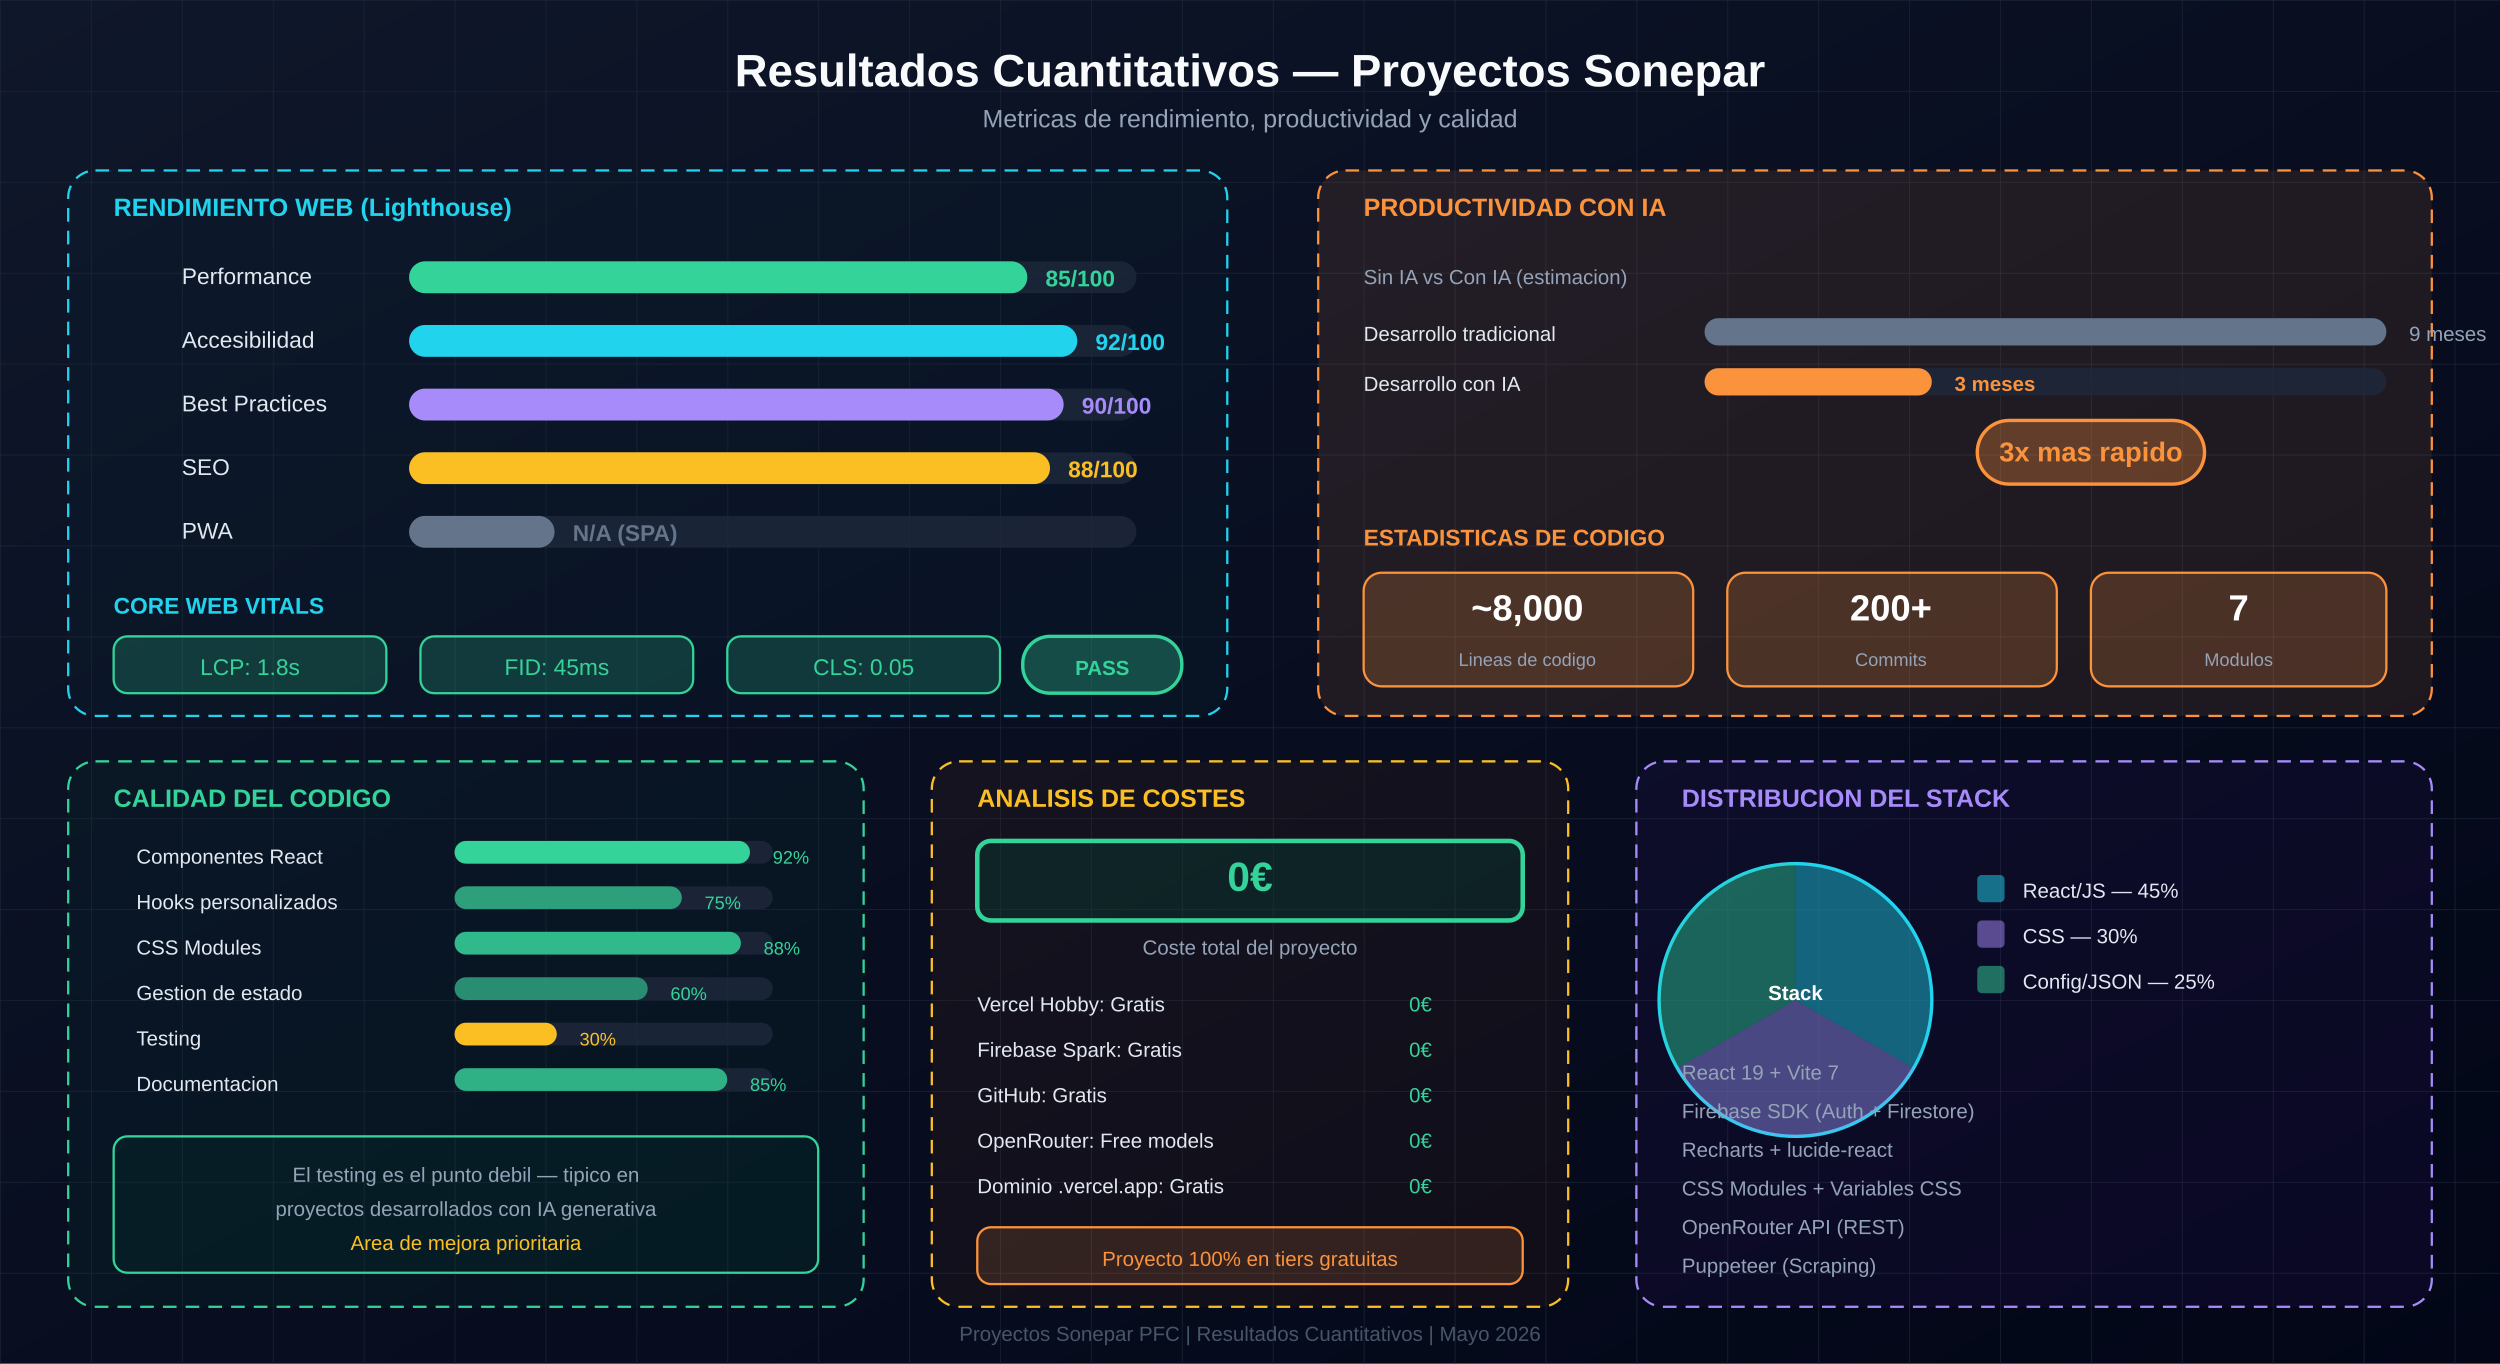
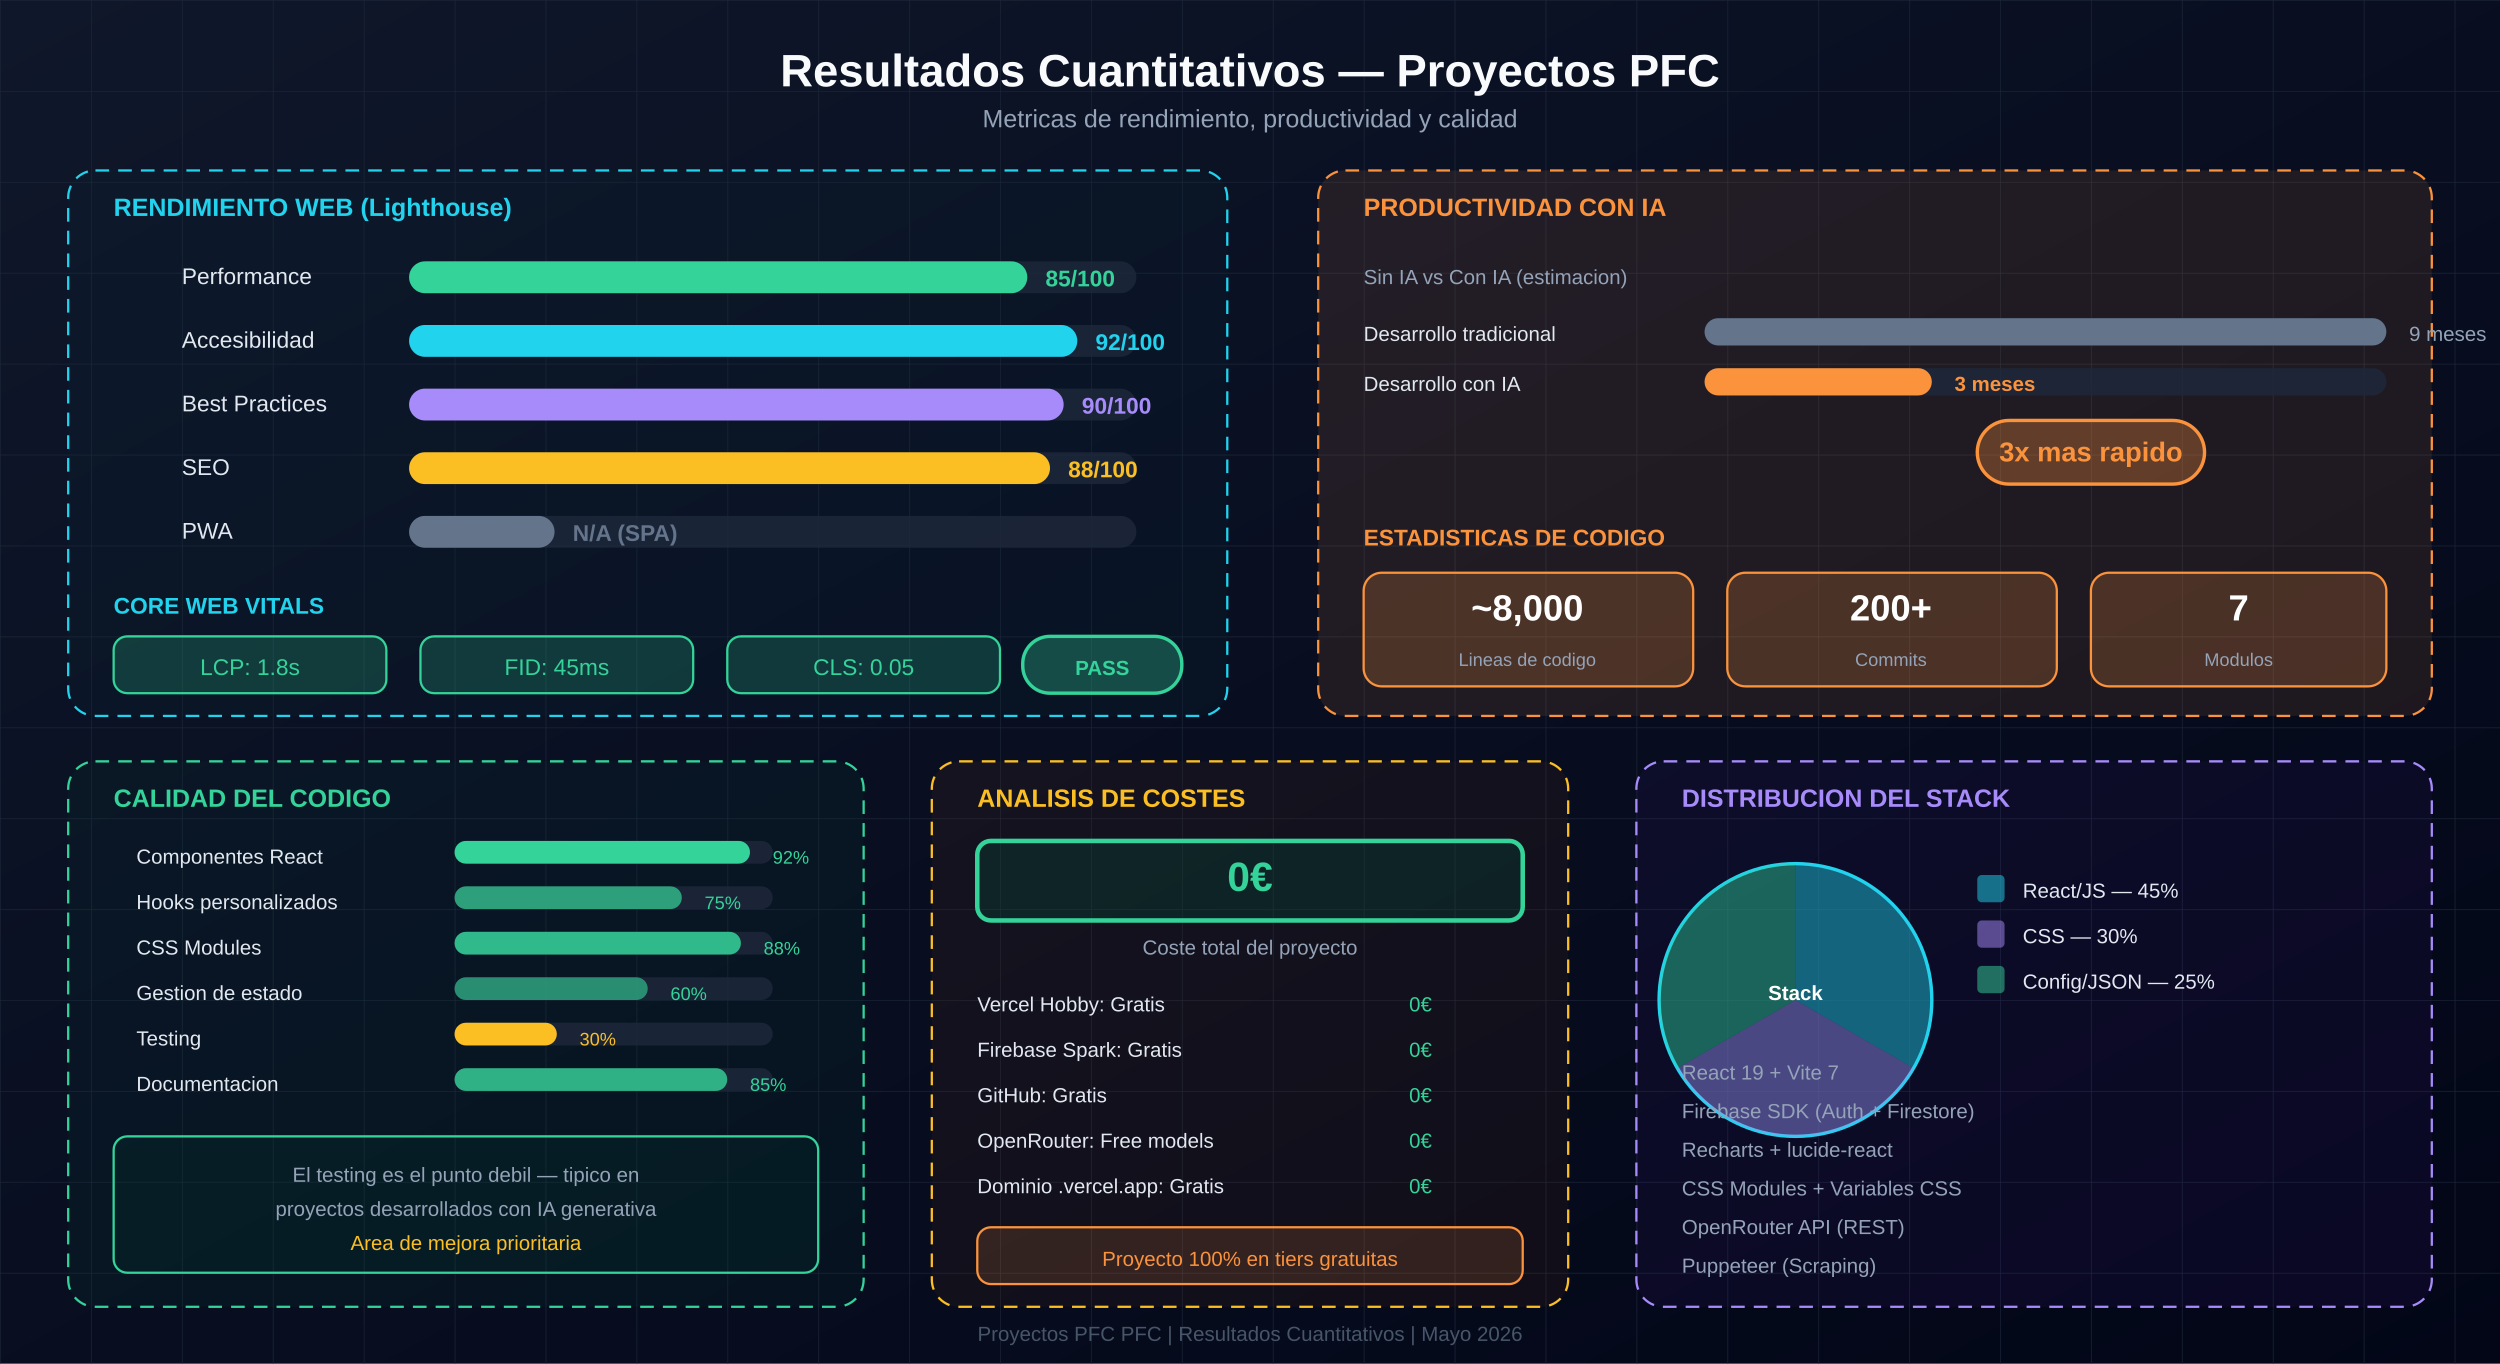
<svg xmlns="http://www.w3.org/2000/svg" viewBox="0 0 1100 600" font-family="'Segoe UI', Arial, sans-serif">
  <defs>
    <linearGradient id="bg" x1="0%" y1="0%" x2="100%" y2="100%">
      <stop offset="0%" style="stop-color:#0f172a" />
      <stop offset="100%" style="stop-color:#020617" />
    </linearGradient>
    <pattern id="grid" width="40" height="40" patternUnits="userSpaceOnUse">
      <path d="M 40 0 L 0 0 0 40" fill="none" stroke="#1e293b" stroke-width="0.5" />
    </pattern>
    <marker id="arrow" markerWidth="10" markerHeight="7" refX="9" refY="3.5" orient="auto">
      <polygon points="0 0, 10 3.5, 0 7" fill="#64748b" />
    </marker>
  </defs>
  <rect width="1100" height="600" fill="url(#bg)" />
  <rect width="1100" height="600" fill="url(#grid)" />
-   <text x="550" y="38" fill="#f8fafc" font-size="20" font-weight="700" text-anchor="middle">Resultados Cuantitativos — Proyectos Sonepar</text>
+   <text x="550" y="38" fill="#f8fafc" font-size="20" font-weight="700" text-anchor="middle">Resultados Cuantitativos — Proyectos PFC</text>
  <text x="550" y="56" fill="#94a3b8" font-size="11" text-anchor="middle">Metricas de rendimiento, productividad y calidad</text>
  <rect x="30" y="75" width="510" height="240" rx="12" fill="rgba(8, 51, 68, 0.1)" stroke="#22d3ee" stroke-width="1" stroke-dasharray="6,4" />
  <text x="50" y="95" fill="#22d3ee" font-size="11" font-weight="600">RENDIMIENTO WEB (Lighthouse)</text>
  <text x="80" y="125" fill="#e2e8f0" font-size="10">Performance</text>
  <rect x="180" y="115" width="320" height="14" rx="7" fill="rgba(30, 41, 59, 0.8)" />
  <rect x="180" y="115" width="272" height="14" rx="7" fill="#34d399" />
  <text x="460" y="126" fill="#34d399" font-size="10" font-weight="600">85/100</text>
  <text x="80" y="153" fill="#e2e8f0" font-size="10">Accesibilidad</text>
  <rect x="180" y="143" width="320" height="14" rx="7" fill="rgba(30, 41, 59, 0.8)" />
  <rect x="180" y="143" width="294" height="14" rx="7" fill="#22d3ee" />
  <text x="482" y="154" fill="#22d3ee" font-size="10" font-weight="600">92/100</text>
  <text x="80" y="181" fill="#e2e8f0" font-size="10">Best Practices</text>
  <rect x="180" y="171" width="320" height="14" rx="7" fill="rgba(30, 41, 59, 0.8)" />
  <rect x="180" y="171" width="288" height="14" rx="7" fill="#a78bfa" />
  <text x="476" y="182" fill="#a78bfa" font-size="10" font-weight="600">90/100</text>
  <text x="80" y="209" fill="#e2e8f0" font-size="10">SEO</text>
  <rect x="180" y="199" width="320" height="14" rx="7" fill="rgba(30, 41, 59, 0.8)" />
  <rect x="180" y="199" width="282" height="14" rx="7" fill="#fbbf24" />
  <text x="470" y="210" fill="#fbbf24" font-size="10" font-weight="600">88/100</text>
  <text x="80" y="237" fill="#e2e8f0" font-size="10">PWA</text>
  <rect x="180" y="227" width="320" height="14" rx="7" fill="rgba(30, 41, 59, 0.8)" />
  <rect x="180" y="227" width="64" height="14" rx="7" fill="#64748b" />
  <text x="252" y="238" fill="#64748b" font-size="10" font-weight="600">N/A (SPA)</text>
  <text x="50" y="270" fill="#22d3ee" font-size="10" font-weight="600">CORE WEB VITALS</text>
  <rect x="50" y="280" width="120" height="25" rx="6" fill="rgba(52, 211, 153, 0.2)" stroke="#34d399" stroke-width="1" />
  <text x="110" y="297" fill="#34d399" font-size="10" text-anchor="middle">LCP: 1.8s</text>
  <rect x="185" y="280" width="120" height="25" rx="6" fill="rgba(52, 211, 153, 0.2)" stroke="#34d399" stroke-width="1" />
  <text x="245" y="297" fill="#34d399" font-size="10" text-anchor="middle">FID: 45ms</text>
  <rect x="320" y="280" width="120" height="25" rx="6" fill="rgba(52, 211, 153, 0.2)" stroke="#34d399" stroke-width="1" />
  <text x="380" y="297" fill="#34d399" font-size="10" text-anchor="middle">CLS: 0.05</text>
  <rect x="450" y="280" width="70" height="25" rx="12" fill="rgba(52, 211, 153, 0.3)" stroke="#34d399" stroke-width="1.5" />
  <text x="485" y="297" fill="#34d399" font-size="9" font-weight="700" text-anchor="middle">PASS</text>
  <rect x="580" y="75" width="490" height="240" rx="12" fill="rgba(251, 146, 60, 0.1)" stroke="#fb923c" stroke-width="1" stroke-dasharray="6,4" />
  <text x="600" y="95" fill="#fb923c" font-size="11" font-weight="600">PRODUCTIVIDAD CON IA</text>
  <text x="600" y="125" fill="#94a3b8" font-size="9">Sin IA vs Con IA (estimacion)</text>
  <text x="600" y="150" fill="#e2e8f0" font-size="9">Desarrollo tradicional</text>
  <rect x="750" y="140" width="300" height="12" rx="6" fill="rgba(30, 41, 59, 0.8)" />
  <rect x="750" y="140" width="300" height="12" rx="6" fill="#64748b" />
  <text x="1060" y="150" fill="#94a3b8" font-size="9">9 meses</text>
  <text x="600" y="172" fill="#e2e8f0" font-size="9">Desarrollo con IA</text>
  <rect x="750" y="162" width="300" height="12" rx="6" fill="rgba(30, 41, 59, 0.8)" />
  <rect x="750" y="162" width="100" height="12" rx="6" fill="#fb923c" />
  <text x="860" y="172" fill="#fb923c" font-size="9" font-weight="600">3 meses</text>
  <rect x="870" y="185" width="100" height="28" rx="14" fill="rgba(251, 146, 60, 0.3)" stroke="#fb923c" stroke-width="1.5" />
  <text x="920" y="203" fill="#fb923c" font-size="12" font-weight="700" text-anchor="middle">3x mas rapido</text>
  <text x="600" y="240" fill="#fb923c" font-size="10" font-weight="600">ESTADISTICAS DE CODIGO</text>
  <rect x="600" y="252" width="145" height="50" rx="8" fill="rgba(251, 146, 60, 0.2)" stroke="#fb923c" stroke-width="1" />
  <text x="672" y="273" fill="white" font-size="16" font-weight="700" text-anchor="middle">~8,000</text>
  <text x="672" y="293" fill="#94a3b8" font-size="8" text-anchor="middle">Lineas de codigo</text>
  <rect x="760" y="252" width="145" height="50" rx="8" fill="rgba(251, 146, 60, 0.2)" stroke="#fb923c" stroke-width="1" />
  <text x="832" y="273" fill="white" font-size="16" font-weight="700" text-anchor="middle">200+</text>
  <text x="832" y="293" fill="#94a3b8" font-size="8" text-anchor="middle">Commits</text>
  <rect x="920" y="252" width="130" height="50" rx="8" fill="rgba(251, 146, 60, 0.2)" stroke="#fb923c" stroke-width="1" />
  <text x="985" y="273" fill="white" font-size="16" font-weight="700" text-anchor="middle">7</text>
  <text x="985" y="293" fill="#94a3b8" font-size="8" text-anchor="middle">Modulos</text>
  <rect x="30" y="335" width="350" height="240" rx="12" fill="rgba(6, 78, 59, 0.1)" stroke="#34d399" stroke-width="1" stroke-dasharray="6,4" />
  <text x="50" y="355" fill="#34d399" font-size="11" font-weight="600">CALIDAD DEL CODIGO</text>
  <text x="60" y="380" fill="#e2e8f0" font-size="9">Componentes React</text>
  <rect x="200" y="370" width="140" height="10" rx="5" fill="rgba(30, 41, 59, 0.8)" />
  <rect x="200" y="370" width="130" height="10" rx="5" fill="#34d399" />
  <text x="340" y="380" fill="#34d399" font-size="8">92%</text>
  <text x="60" y="400" fill="#e2e8f0" font-size="9">Hooks personalizados</text>
  <rect x="200" y="390" width="140" height="10" rx="5" fill="rgba(30, 41, 59, 0.8)" />
  <rect x="200" y="390" width="100" height="10" rx="5" fill="#34d399" opacity="0.7" />
  <text x="310" y="400" fill="#34d399" font-size="8">75%</text>
  <text x="60" y="420" fill="#e2e8f0" font-size="9">CSS Modules</text>
  <rect x="200" y="410" width="140" height="10" rx="5" fill="rgba(30, 41, 59, 0.8)" />
  <rect x="200" y="410" width="126" height="10" rx="5" fill="#34d399" opacity="0.85" />
  <text x="336" y="420" fill="#34d399" font-size="8">88%</text>
  <text x="60" y="440" fill="#e2e8f0" font-size="9">Gestion de estado</text>
  <rect x="200" y="430" width="140" height="10" rx="5" fill="rgba(30, 41, 59, 0.8)" />
  <rect x="200" y="430" width="85" height="10" rx="5" fill="#34d399" opacity="0.6" />
  <text x="295" y="440" fill="#34d399" font-size="8">60%</text>
  <text x="60" y="460" fill="#e2e8f0" font-size="9">Testing</text>
  <rect x="200" y="450" width="140" height="10" rx="5" fill="rgba(30, 41, 59, 0.8)" />
  <rect x="200" y="450" width="45" height="10" rx="5" fill="#fbbf24" />
  <text x="255" y="460" fill="#fbbf24" font-size="8">30%</text>
  <text x="60" y="480" fill="#e2e8f0" font-size="9">Documentacion</text>
  <rect x="200" y="470" width="140" height="10" rx="5" fill="rgba(30, 41, 59, 0.8)" />
  <rect x="200" y="470" width="120" height="10" rx="5" fill="#34d399" opacity="0.8" />
  <text x="330" y="480" fill="#34d399" font-size="8">85%</text>
  <rect x="50" y="500" width="310" height="60" rx="6" fill="rgba(6, 78, 59, 0.15)" stroke="#34d399" stroke-width="1" />
  <text x="205" y="520" fill="#94a3b8" font-size="9" text-anchor="middle">El testing es el punto debil — tipico en</text>
  <text x="205" y="535" fill="#94a3b8" font-size="9" text-anchor="middle">proyectos desarrollados con IA generativa</text>
  <text x="205" y="550" fill="#fbbf24" font-size="9" text-anchor="middle">Area de mejora prioritaria</text>
  <rect x="410" y="335" width="280" height="240" rx="12" fill="rgba(120, 53, 15, 0.1)" stroke="#fbbf24" stroke-width="1" stroke-dasharray="6,4" />
  <text x="430" y="355" fill="#fbbf24" font-size="11" font-weight="600">ANALISIS DE COSTES</text>
  <rect x="430" y="370" width="240" height="35" rx="6" fill="rgba(6, 78, 59, 0.3)" stroke="#34d399" stroke-width="2" />
  <text x="550" y="392" fill="#34d399" font-size="18" font-weight="700" text-anchor="middle">0€</text>
  <text x="550" y="420" fill="#94a3b8" font-size="9" text-anchor="middle">Coste total del proyecto</text>
  <text x="430" y="445" fill="#e2e8f0" font-size="9">Vercel Hobby: Gratis</text>
  <text x="620" y="445" fill="#34d399" font-size="9">0€</text>
  <text x="430" y="465" fill="#e2e8f0" font-size="9">Firebase Spark: Gratis</text>
  <text x="620" y="465" fill="#34d399" font-size="9">0€</text>
  <text x="430" y="485" fill="#e2e8f0" font-size="9">GitHub: Gratis</text>
  <text x="620" y="485" fill="#34d399" font-size="9">0€</text>
  <text x="430" y="505" fill="#e2e8f0" font-size="9">OpenRouter: Free models</text>
  <text x="620" y="505" fill="#34d399" font-size="9">0€</text>
  <text x="430" y="525" fill="#e2e8f0" font-size="9">Dominio .vercel.app: Gratis</text>
  <text x="620" y="525" fill="#34d399" font-size="9">0€</text>
  <rect x="430" y="540" width="240" height="25" rx="6" fill="rgba(251, 146, 60, 0.15)" stroke="#fb923c" stroke-width="1" />
  <text x="550" y="557" fill="#fb923c" font-size="9" text-anchor="middle">Proyecto 100% en tiers gratuitas</text>
  <rect x="720" y="335" width="350" height="240" rx="12" fill="rgba(76, 29, 149, 0.1)" stroke="#a78bfa" stroke-width="1" stroke-dasharray="6,4" />
  <text x="740" y="355" fill="#a78bfa" font-size="11" font-weight="600">DISTRIBUCION DEL STACK</text>
  <circle cx="790" cy="440" r="60" fill="rgba(8, 51, 68, 0.4)" stroke="#22d3ee" stroke-width="1.5" />
  <path d="M 790 380 A 60 60 0 0 1 842 470 L 790 440 Z" fill="#22d3ee" opacity="0.4" />
  <path d="M 842 470 A 60 60 0 0 1 738 470 L 790 440 Z" fill="#a78bfa" opacity="0.4" />
  <path d="M 738 470 A 60 60 0 0 1 790 380 L 790 440 Z" fill="#34d399" opacity="0.4" />
  <text x="790" y="440" fill="white" font-size="9" font-weight="600" text-anchor="middle">Stack</text>
  <rect x="870" y="385" width="12" height="12" rx="2" fill="#22d3ee" opacity="0.5" />
  <text x="890" y="395" fill="#e2e8f0" font-size="9">React/JS — 45%</text>
  <rect x="870" y="405" width="12" height="12" rx="2" fill="#a78bfa" opacity="0.5" />
  <text x="890" y="415" fill="#e2e8f0" font-size="9">CSS — 30%</text>
  <rect x="870" y="425" width="12" height="12" rx="2" fill="#34d399" opacity="0.5" />
  <text x="890" y="435" fill="#e2e8f0" font-size="9">Config/JSON — 25%</text>
  <text x="740" y="475" fill="#94a3b8" font-size="9">React 19 + Vite 7</text>
  <text x="740" y="492" fill="#94a3b8" font-size="9">Firebase SDK (Auth + Firestore)</text>
  <text x="740" y="509" fill="#94a3b8" font-size="9">Recharts + lucide-react</text>
  <text x="740" y="526" fill="#94a3b8" font-size="9">CSS Modules + Variables CSS</text>
  <text x="740" y="543" fill="#94a3b8" font-size="9">OpenRouter API (REST)</text>
  <text x="740" y="560" fill="#94a3b8" font-size="9">Puppeteer (Scraping)</text>
-   <text x="550" y="590" fill="#475569" font-size="9" text-anchor="middle">Proyectos Sonepar PFC | Resultados Cuantitativos | Mayo 2026</text>
+   <text x="550" y="590" fill="#475569" font-size="9" text-anchor="middle">Proyectos PFC PFC | Resultados Cuantitativos | Mayo 2026</text>
</svg>
